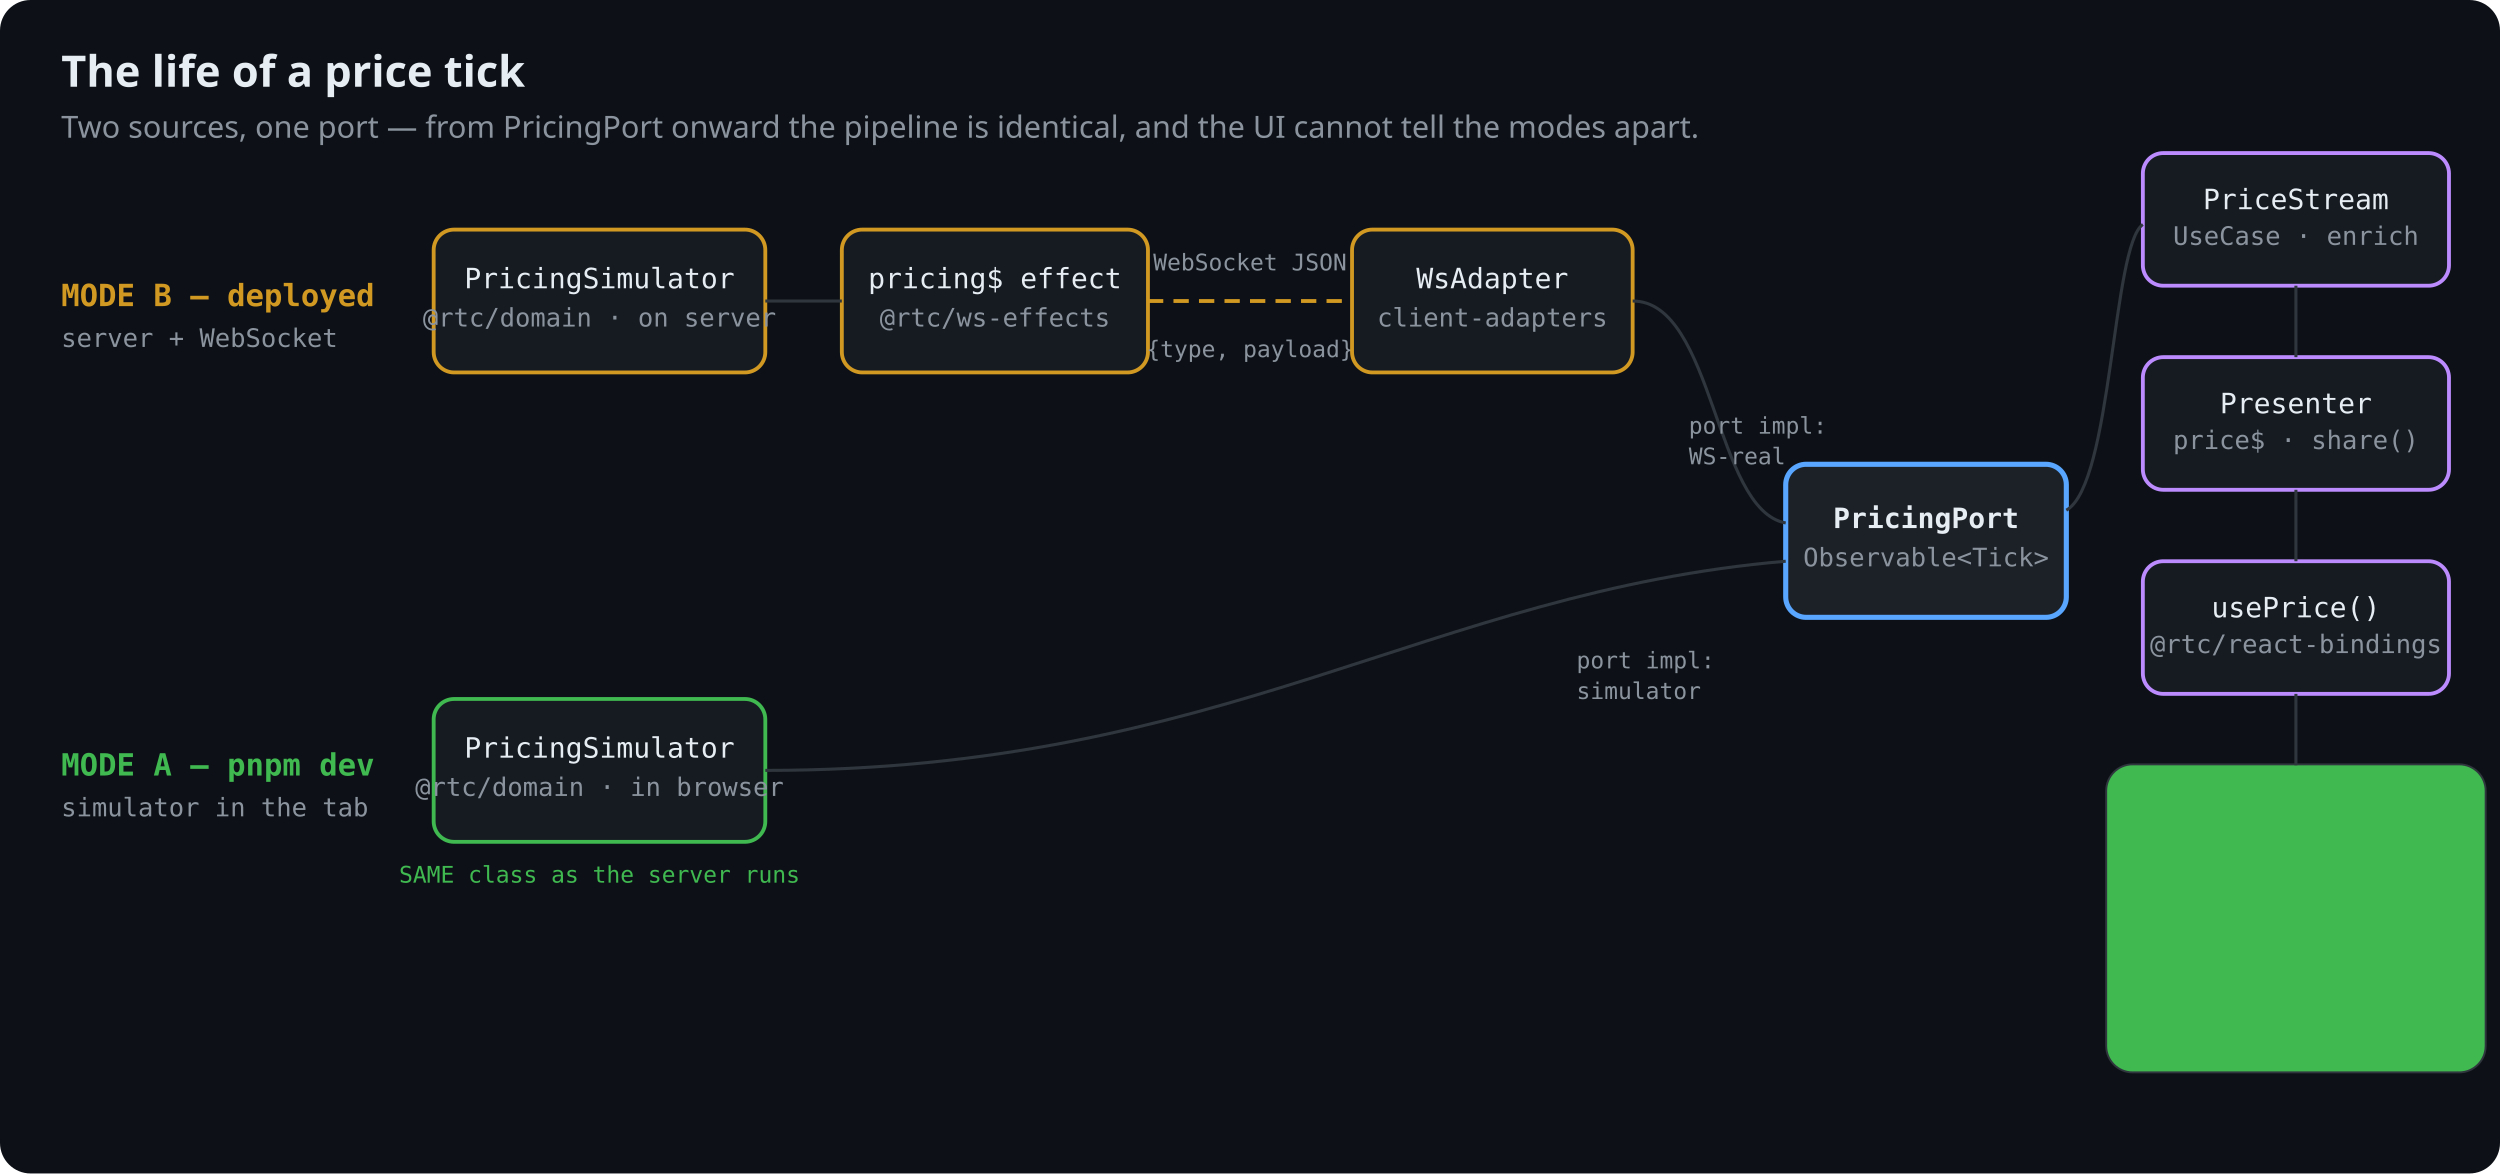
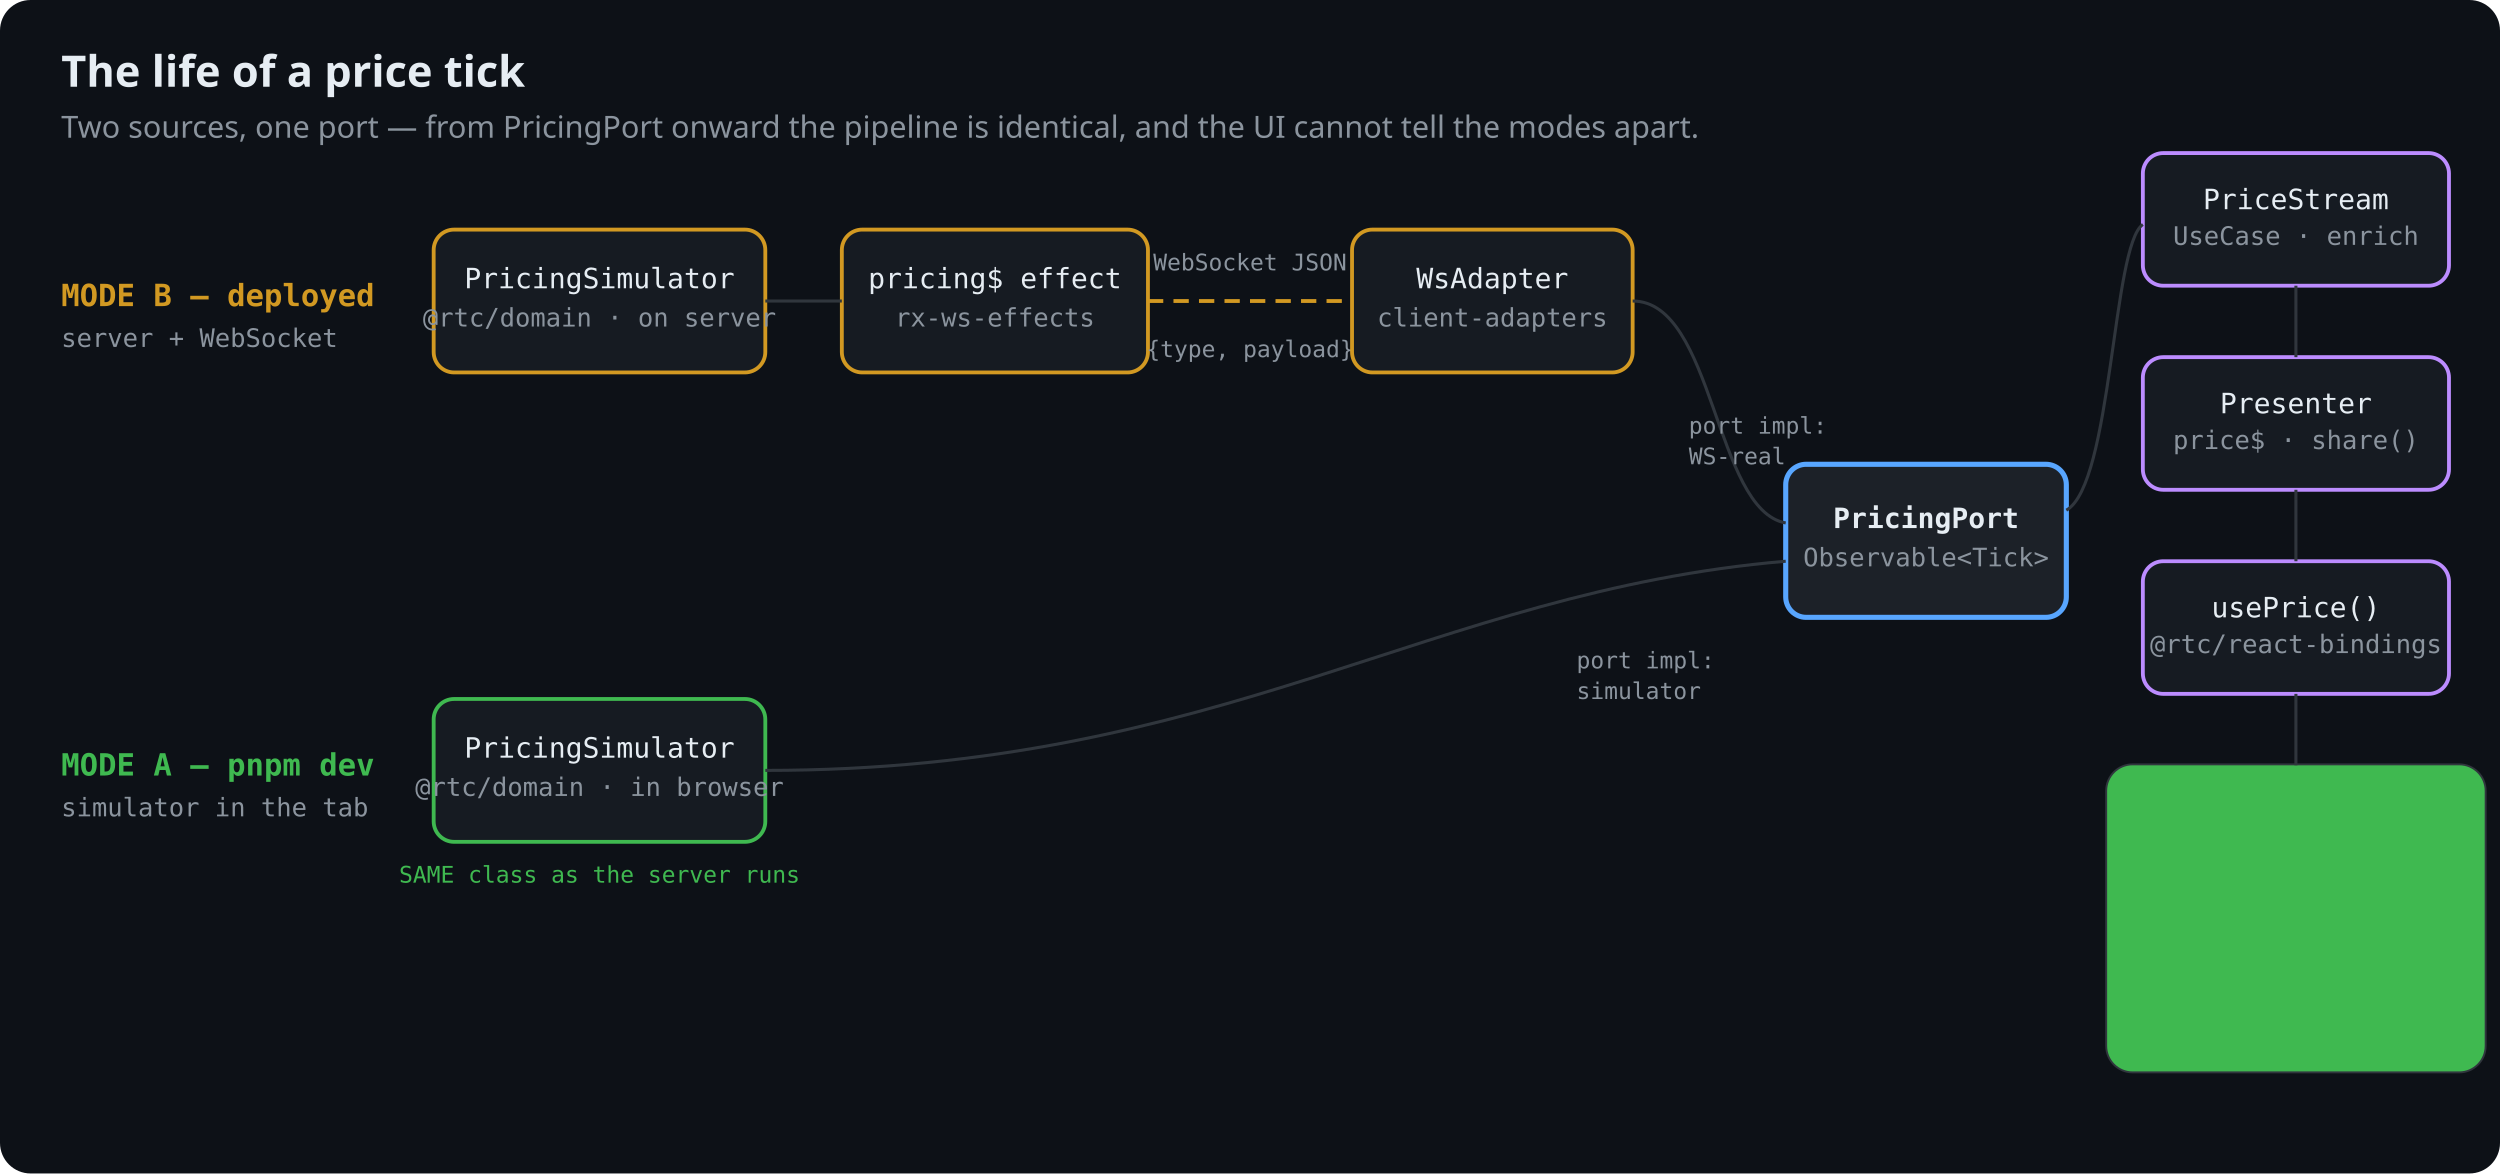
<svg xmlns="http://www.w3.org/2000/svg" viewBox="0 0 980 460" font-family="ui-monospace, SFMono-Regular, Menlo, Consolas, monospace">
  <rect x="0" y="0" width="980" height="460" rx="12" fill="#0d1117" />
  <text x="24" y="34" fill="#e6edf3" font-size="17" font-weight="bold" font-family="ui-sans-serif, system-ui, sans-serif">The life of a price tick</text>
  <text x="24" y="54" fill="#8b949e" font-size="12" font-family="ui-sans-serif, system-ui, sans-serif">Two sources, one port — from PricingPort onward the pipeline is identical, and the UI cannot tell the modes apart.</text>
  <text x="24" y="120" fill="#d29922" font-size="12" font-weight="bold">MODE B — deployed</text>
  <text x="24" y="136" fill="#8b949e" font-size="10">server + WebSocket</text>
  <text x="24" y="304" fill="#3fb950" font-size="12" font-weight="bold">MODE A — pnpm dev</text>
  <text x="24" y="320" fill="#8b949e" font-size="10">simulator in the tab</text>
  <g>
    <rect x="170" y="90" width="130" height="56" rx="8" fill="#161b22" stroke="#d29922" stroke-width="1.5" />
    <text x="235" y="113" fill="#e6edf3" font-size="11" text-anchor="middle">PricingSimulator</text>
    <text x="235" y="128" fill="#8b949e" font-size="10" text-anchor="middle">@rtc/domain · on server</text>
    <rect x="330" y="90" width="120" height="56" rx="8" fill="#161b22" stroke="#d29922" stroke-width="1.5" />
    <text x="390" y="113" fill="#e6edf3" font-size="11" text-anchor="middle">pricing$ effect</text>
-     <text x="390" y="128" fill="#8b949e" font-size="10" text-anchor="middle">@rtc/ws-effects</text>
+     <text x="390" y="128" fill="#8b949e" font-size="10" text-anchor="middle">rx-ws-effects</text>
    <line x1="450" y1="118" x2="530" y2="118" stroke="#d29922" stroke-width="1.5" stroke-dasharray="6 4">
      <animate attributeName="stroke-dashoffset" from="20" to="0" dur="1s" repeatCount="indefinite" />
    </line>
    <text x="490" y="106" fill="#8b949e" font-size="9" text-anchor="middle">WebSocket JSON</text>
    <text x="490" y="140" fill="#8b949e" font-size="9" text-anchor="middle">{type, payload}</text>
    <rect x="530" y="90" width="110" height="56" rx="8" fill="#161b22" stroke="#d29922" stroke-width="1.5" />
    <text x="585" y="113" fill="#e6edf3" font-size="11" text-anchor="middle">WsAdapter</text>
    <text x="585" y="128" fill="#8b949e" font-size="10" text-anchor="middle">client-adapters</text>
  </g>
  <g>
    <rect x="170" y="274" width="130" height="56" rx="8" fill="#161b22" stroke="#3fb950" stroke-width="1.5" />
    <text x="235" y="297" fill="#e6edf3" font-size="11" text-anchor="middle">PricingSimulator</text>
    <text x="235" y="312" fill="#8b949e" font-size="10" text-anchor="middle">@rtc/domain · in browser</text>
    <text x="235" y="346" fill="#3fb950" font-size="9" text-anchor="middle">SAME class as the server runs</text>
  </g>
  <g>
    <rect x="700" y="182" width="110" height="60" rx="8" fill="#1c2128" stroke="#58a6ff" stroke-width="2" />
    <text x="755" y="207" fill="#e6edf3" font-size="11" text-anchor="middle" font-weight="bold">PricingPort</text>
    <text x="755" y="222" fill="#8b949e" font-size="10" text-anchor="middle">Observable&lt;Tick&gt;</text>
    <rect x="840" y="60" width="120" height="52" rx="8" fill="#161b22" stroke="#bc8cff" stroke-width="1.5" />
    <text x="900" y="82" fill="#e6edf3" font-size="11" text-anchor="middle">PriceStream</text>
    <text x="900" y="96" fill="#8b949e" font-size="10" text-anchor="middle">UseCase · enrich</text>
    <rect x="840" y="140" width="120" height="52" rx="8" fill="#161b22" stroke="#bc8cff" stroke-width="1.5" />
    <text x="900" y="162" fill="#e6edf3" font-size="11" text-anchor="middle">Presenter</text>
    <text x="900" y="176" fill="#8b949e" font-size="10" text-anchor="middle">price$ · share()</text>
    <rect x="840" y="220" width="120" height="52" rx="8" fill="#161b22" stroke="#bc8cff" stroke-width="1.5" />
    <text x="900" y="242" fill="#e6edf3" font-size="11" text-anchor="middle">usePrice()</text>
    <text x="900" y="256" fill="#8b949e" font-size="10" text-anchor="middle">@rtc/react-bindings</text>
    <rect x="826" y="300" width="148" height="120" rx="10" fill="#161b22" stroke="#30363d" stroke-width="1.5" />
    <text x="900" y="324" fill="#e6edf3" font-size="12" text-anchor="middle" font-weight="bold">EUR/USD</text>
    <text x="866" y="366" fill="#8b949e" font-size="10" text-anchor="middle">BID</text>
    <text x="934" y="366" fill="#8b949e" font-size="10" text-anchor="middle">ASK</text>
    <text x="866" y="388" fill="#e6edf3" font-size="13" text-anchor="middle" font-weight="bold">1.0812
      <animate attributeName="opacity" dur="12s" repeatCount="indefinite" values="1;1;0.3;1;1;0.3;1;1" keyTimes="0;0.408;0.435;0.475;0.825;0.85;0.89;1" />
    </text>
    <text x="934" y="388" fill="#e6edf3" font-size="13" text-anchor="middle" font-weight="bold">1.0815
      <animate attributeName="opacity" dur="12s" repeatCount="indefinite" values="1;1;0.3;1;1;0.3;1;1" keyTimes="0;0.408;0.435;0.475;0.825;0.85;0.89;1" />
    </text>
    <text x="900" y="410" fill="#8b949e" font-size="9" text-anchor="middle">UI — React / RN / Solid…</text>
    <rect x="826" y="300" width="148" height="120" rx="10" fill="#3fb950">
      <animate attributeName="opacity" dur="12s" repeatCount="indefinite" values="0;0;0.25;0;0;0.25;0;0" keyTimes="0;0.408;0.44;0.475;0.825;0.855;0.89;1" />
    </rect>
  </g>
  <g stroke="#30363d" stroke-width="1.2" fill="none">
    <line x1="300" y1="118" x2="330" y2="118" />
    <path d="M 640 118 C 672 118 672 200 700 205" />
    <path d="M 300 302 C 480 302 560 232 700 220" />
    <path d="M 810 200 C 828 190 828 96 840 88" />
    <path d="M 900 112 L 900 140" />
    <path d="M 900 192 L 900 220" />
    <path d="M 900 272 L 900 300" />
  </g>
  <g fill="#8b949e" font-size="9">
    <text x="662" y="170">port impl:</text>
    <text x="662" y="182">WS-real</text>
    <text x="618" y="262">port impl:</text>
    <text x="618" y="274">simulator</text>
  </g>
  <circle r="6" fill="#d29922" opacity="0">
    <animateMotion dur="12s" repeatCount="indefinite" calcMode="linear" path="M 235 118 L 390 118 L 585 118 C 660 118 665 200 755 210" keyPoints="0;0;1;1" keyTimes="0;0.042;0.292;1" />
    <animate attributeName="opacity" dur="12s" repeatCount="indefinite" values="0;0;1;1;0;0" keyTimes="0;0.042;0.052;0.282;0.292;1" />
  </circle>
  <circle r="6" fill="#58a6ff" opacity="0">
    <animateMotion dur="12s" repeatCount="indefinite" calcMode="linear" path="M 755 212 C 830 200 900 60 900 86 L 900 166 L 900 246 L 900 330" keyPoints="0;0;1;1" keyTimes="0;0.292;0.408;1" />
    <animate attributeName="opacity" dur="12s" repeatCount="indefinite" values="0;0;1;1;0;0" keyTimes="0;0.292;0.302;0.398;0.408;1" />
  </circle>
  <circle r="6" fill="#3fb950" opacity="0">
    <animateMotion dur="12s" repeatCount="indefinite" calcMode="linear" path="M 235 302 C 480 302 600 232 755 216" keyPoints="0;0;1;1" keyTimes="0;0.542;0.708;1" />
    <animate attributeName="opacity" dur="12s" repeatCount="indefinite" values="0;0;1;1;0;0" keyTimes="0;0.542;0.552;0.698;0.708;1" />
  </circle>
  <circle r="6" fill="#58a6ff" opacity="0">
    <animateMotion dur="12s" repeatCount="indefinite" calcMode="linear" path="M 755 212 C 830 200 900 60 900 86 L 900 166 L 900 246 L 900 330" keyPoints="0;0;1;1" keyTimes="0;0.708;0.825;1" />
    <animate attributeName="opacity" dur="12s" repeatCount="indefinite" values="0;0;1;1;0;0" keyTimes="0;0.708;0.718;0.815;0.825;1" />
  </circle>
</svg>
